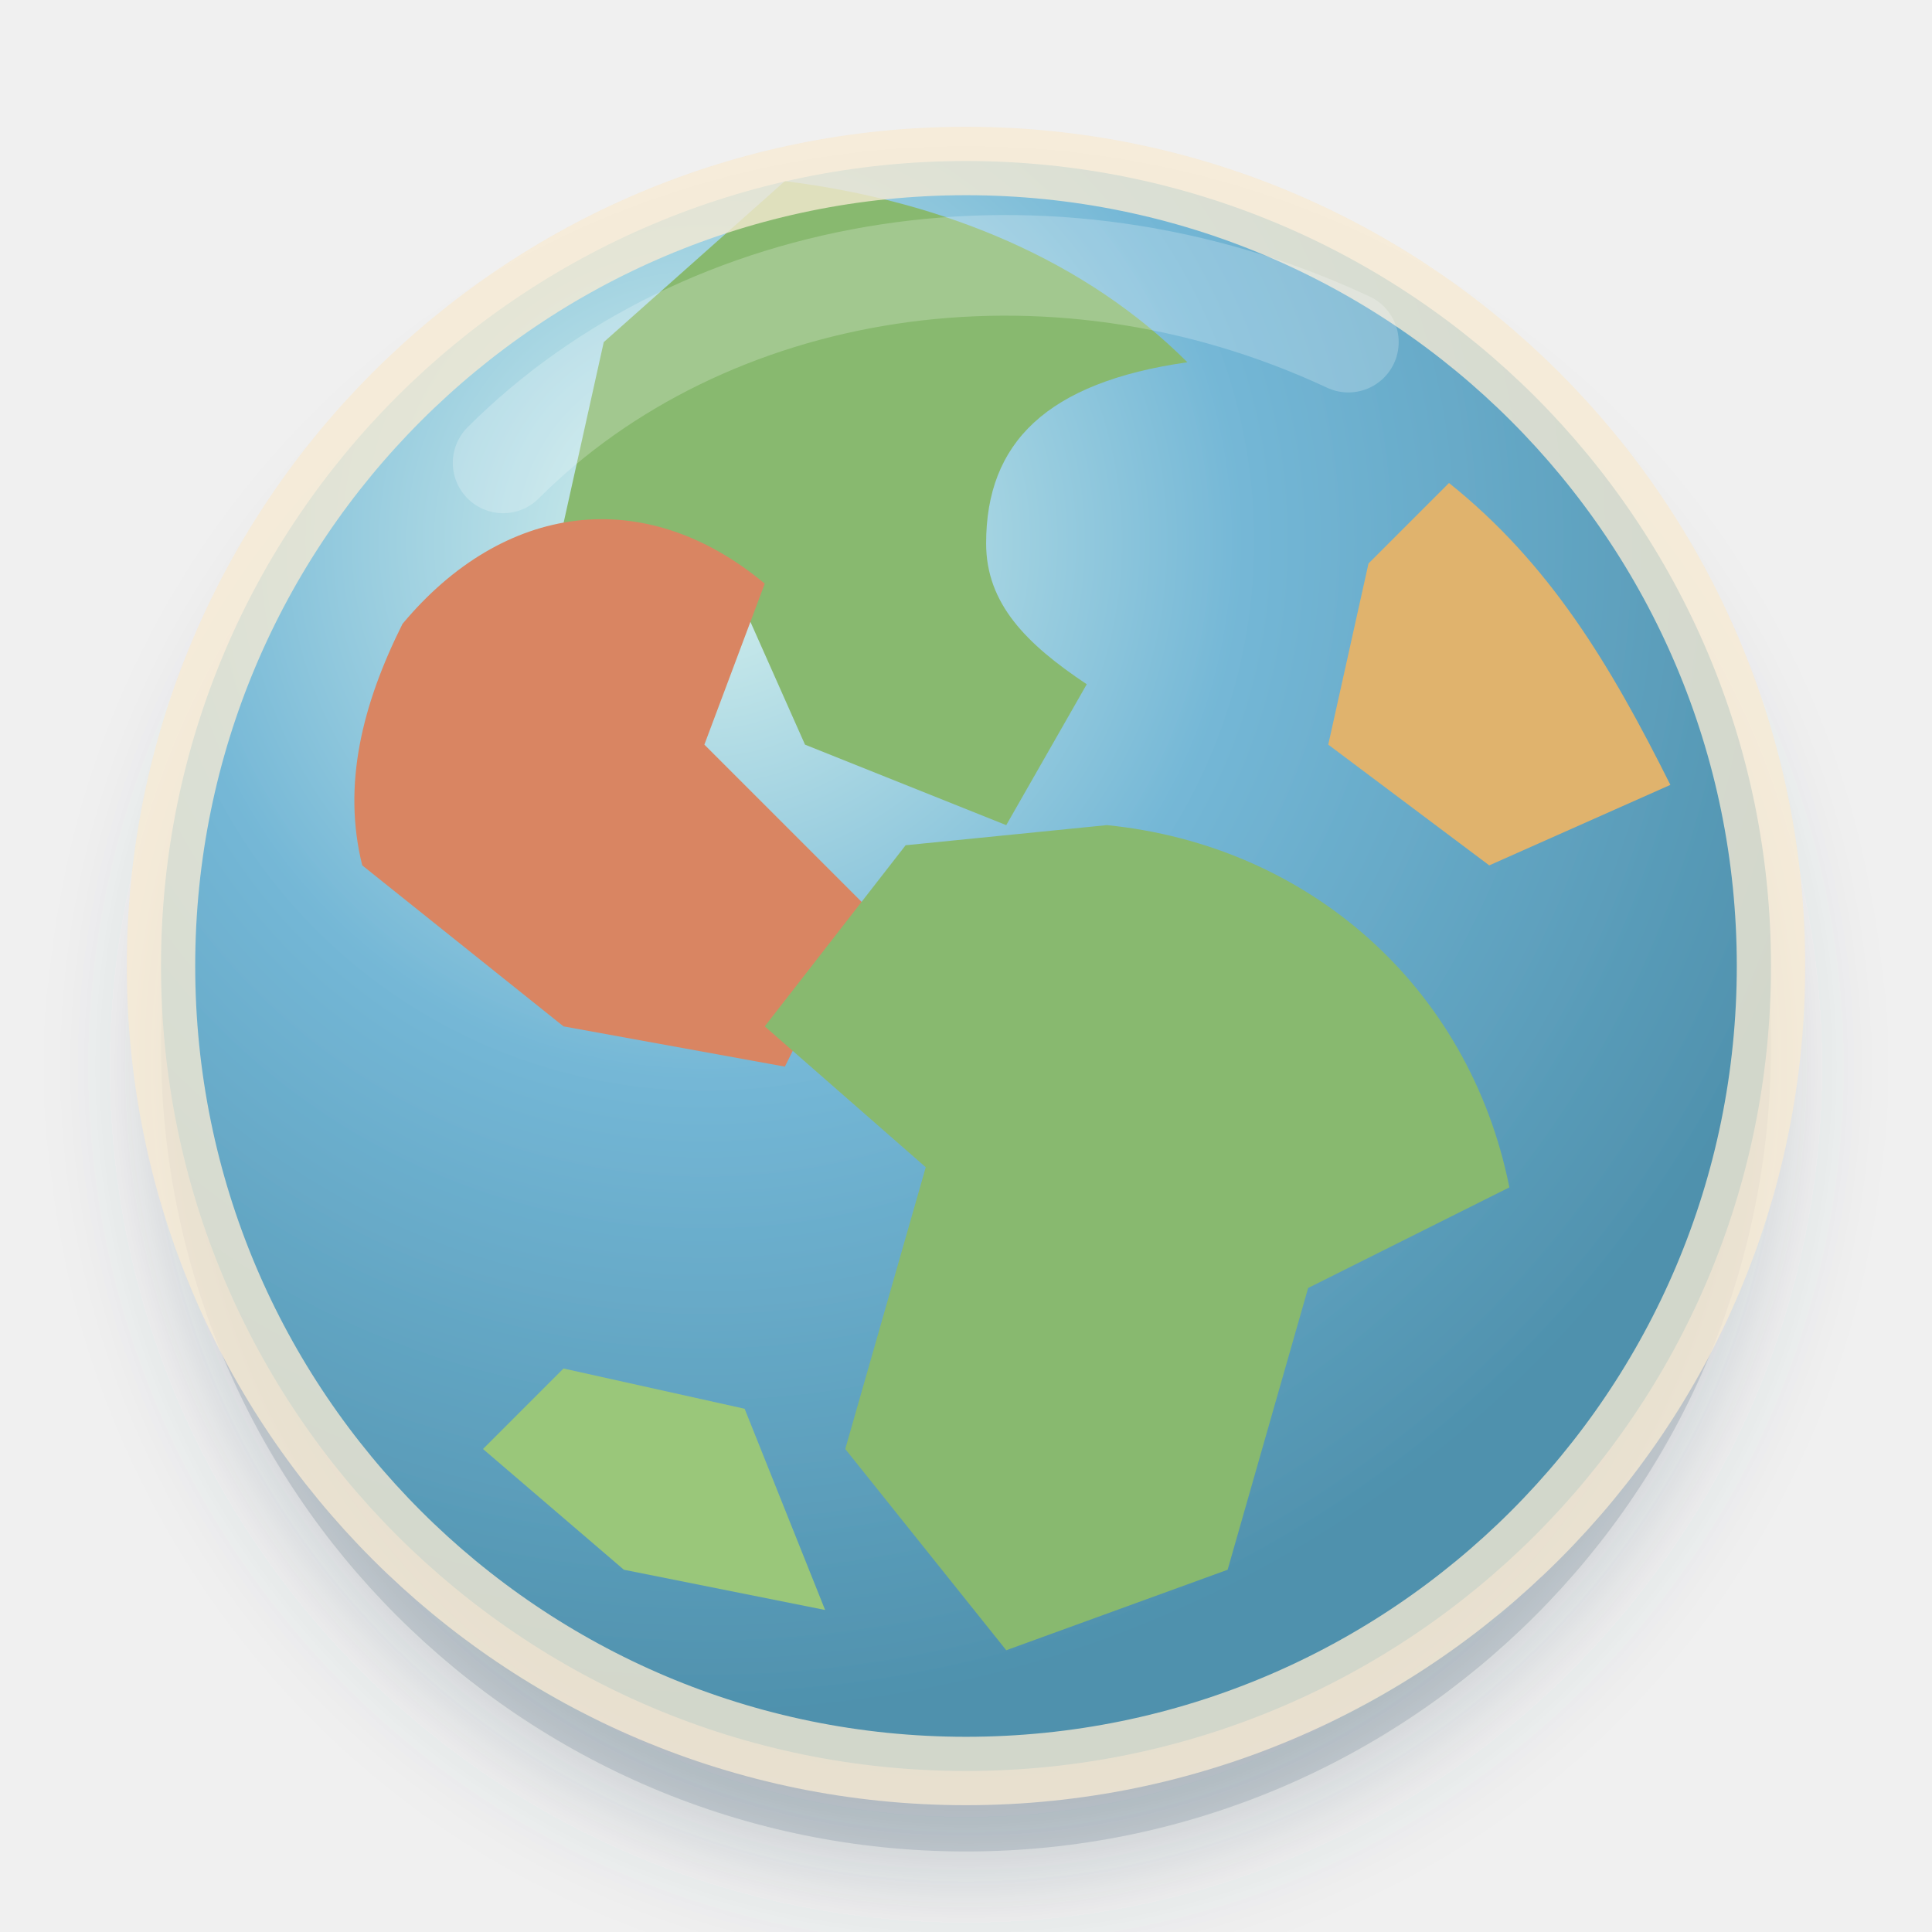
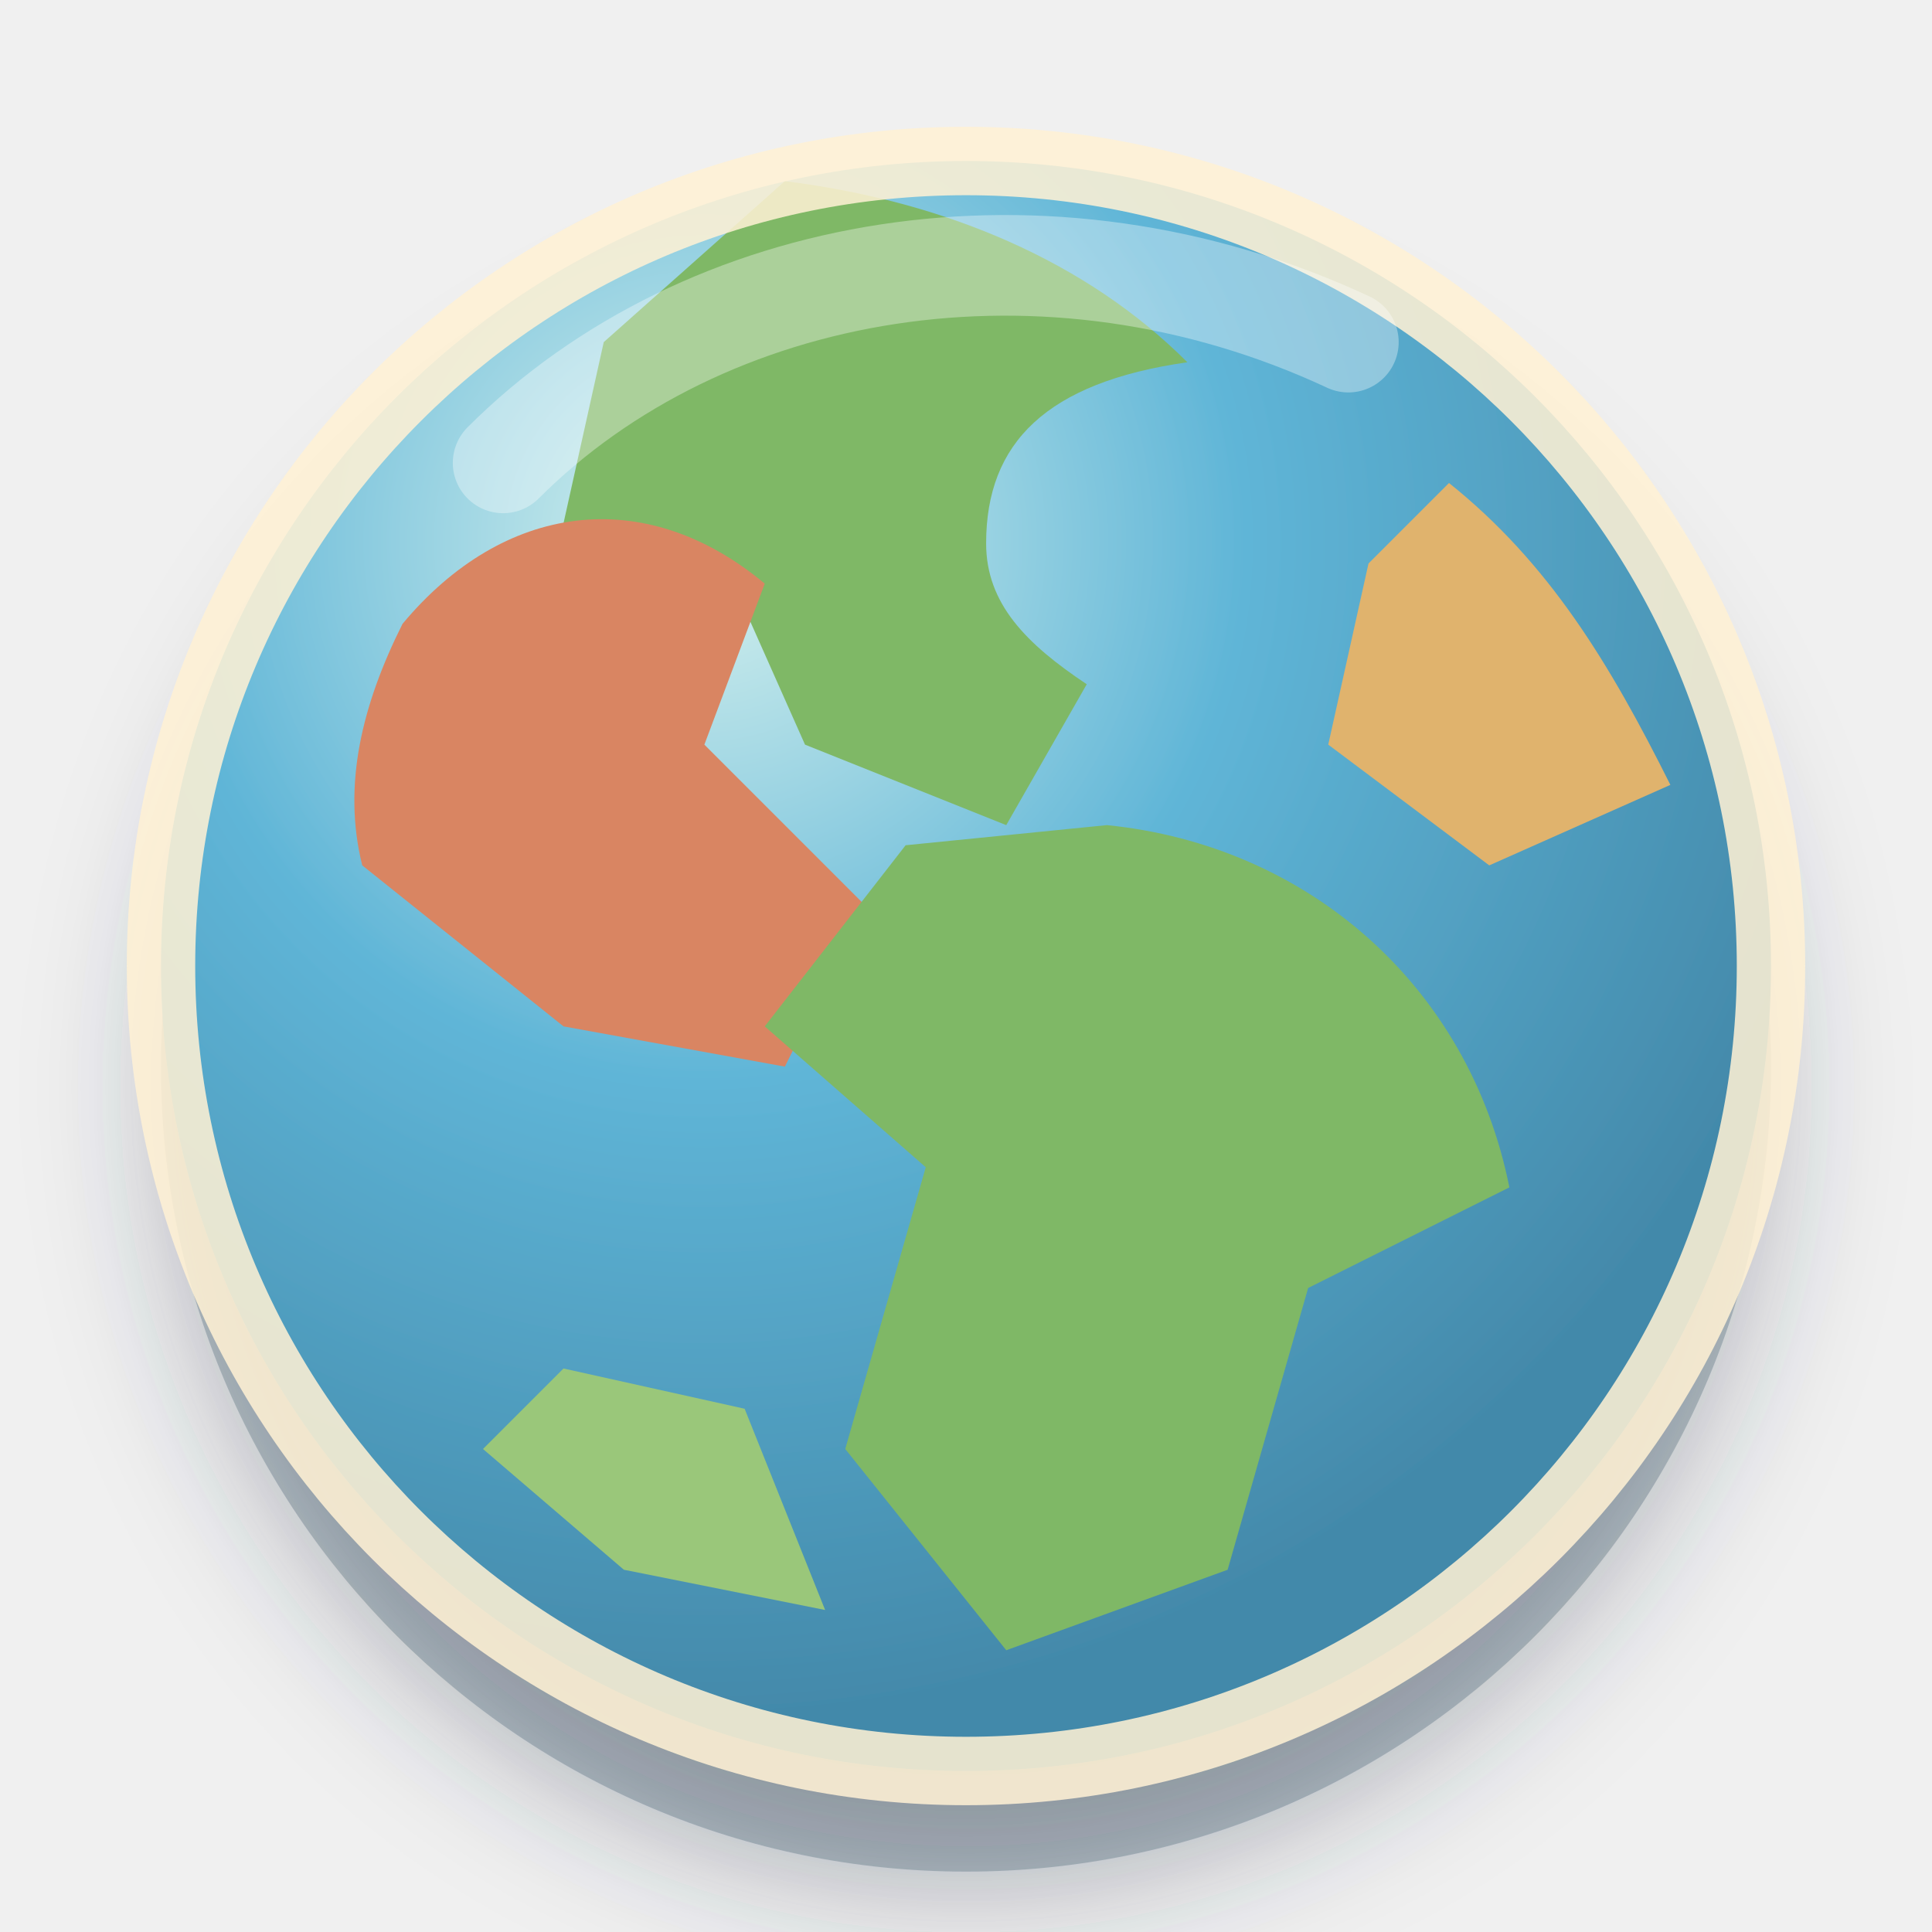
<svg xmlns="http://www.w3.org/2000/svg" viewBox="0 0 96 96" role="img" aria-label="Slovo O kao zemlja">
  <defs>
    <radialGradient id="zemljopis-o-clay-sphere" cx="34%" cy="24%" r="72%">
      <stop offset="0" stop-color="#d7f2ee" />
-       <stop offset="0.46" stop-color="#74b7d6" />
-       <stop offset="1" stop-color="#4f91ad" />
+       <stop offset="0.46" stop-color="#5fb5d7" />
+       <stop offset="1" stop-color="#4389aa" />
    </radialGradient>
    <filter id="clay-o-shadow" x="-25%" y="-25%" width="150%" height="150%">
-       <feDropShadow dx="0" dy="5" stdDeviation="2.8" flood-color="#465868" flood-opacity="0.24" />
+       <feDropShadow dx="0" dy="6" stdDeviation="3.2" flood-color="#27384d" flood-opacity="0.32" />
    </filter>
    <clipPath id="globe-clay-clip">
      <circle cx="48" cy="48" r="40" />
    </clipPath>
  </defs>
-   <circle cx="48" cy="52" r="40" fill="#607589" opacity="0.22" />
+   <circle cx="48" cy="53" r="40" fill="#405d70" opacity="0.3" />
  <circle cx="48" cy="48" r="40" fill="url(#zemljopis-o-clay-sphere)" filter="url(#clay-o-shadow)" />
  <g clip-path="url(#globe-clay-clip)">
-     <path fill="#88b96f" d="M39 9c8 1 15 4 20 9-7 1-10 4-10 9 0 3 2 5 5 7l-4 7-10-4-4-9-8-2 2-9 9-8Z" />
+     <path fill="#7fb866" d="M39 9c8 1 15 4 20 9-7 1-10 4-10 9 0 3 2 5 5 7l-4 7-10-4-4-9-8-2 2-9 9-8Z" />
    <path fill="#d98562" d="M20 31c5-6 12-7 18-2l-3 8 8 8-4 8-11-2-10-8c-1-4 0-8 2-12Z" />
-     <path fill="#88b96f" d="M55 41c10 1 18 8 20 18l-10 5-4 14-11 4-8-10 4-14-8-7 7-9 10-1Z" />
+     <path fill="#7fb866" d="M55 41c10 1 18 8 20 18l-10 5-4 14-11 4-8-10 4-14-8-7 7-9 10-1Z" />
    <path fill="#e0b36d" d="M72 24c5 4 8 9 11 15l-9 4-8-6 2-9 4-4Z" />
    <path fill="#9ac77a" d="M28 68l9 2 4 10-10-2-7-6 4-4Z" />
  </g>
-   <circle cx="48" cy="48" r="40" fill="none" stroke="#f7ead3" stroke-width="3.4" opacity="0.78" />
-   <path d="M25 23c10-10 27-13 42-6" fill="none" stroke="#ffffff" stroke-linecap="round" stroke-width="5" opacity="0.22" />
+   <circle cx="48" cy="48" r="40" fill="none" stroke="#fff1d4" stroke-width="3.4" opacity="0.86" />
+   <path d="M25 23c10-10 27-13 42-6" fill="none" stroke="#ffffff" stroke-linecap="round" stroke-width="5" opacity="0.34" />
</svg>
